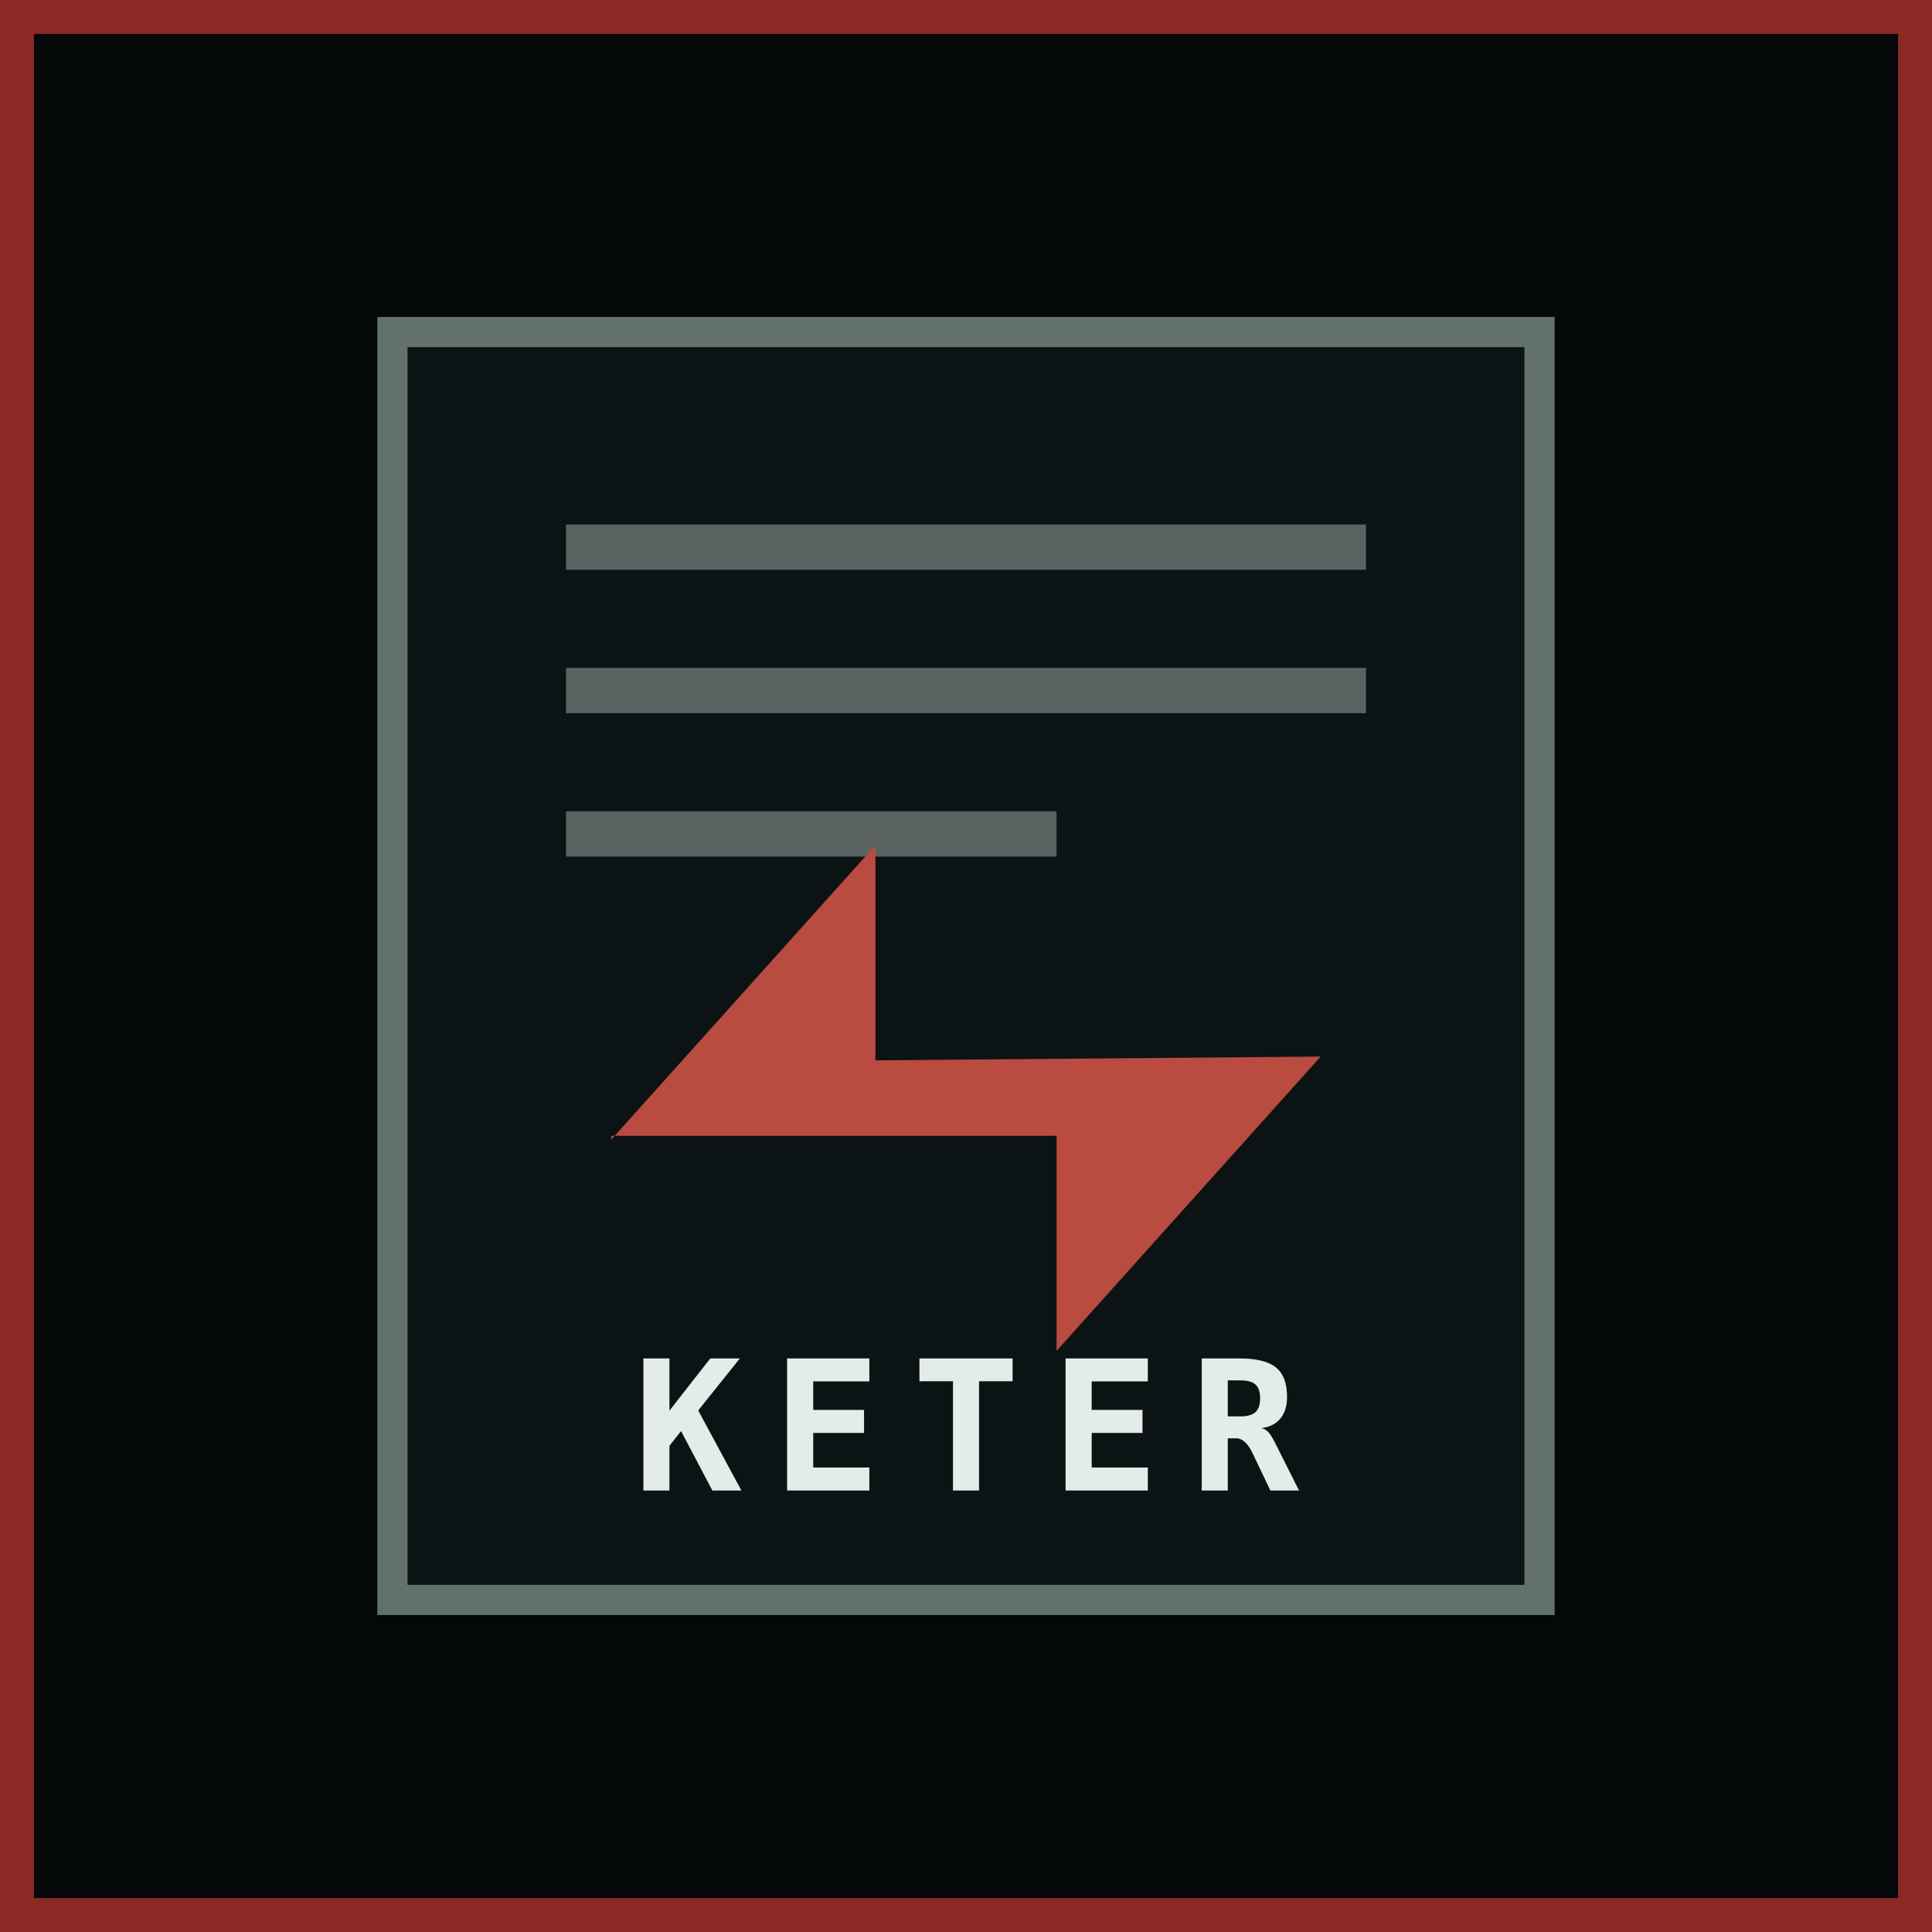
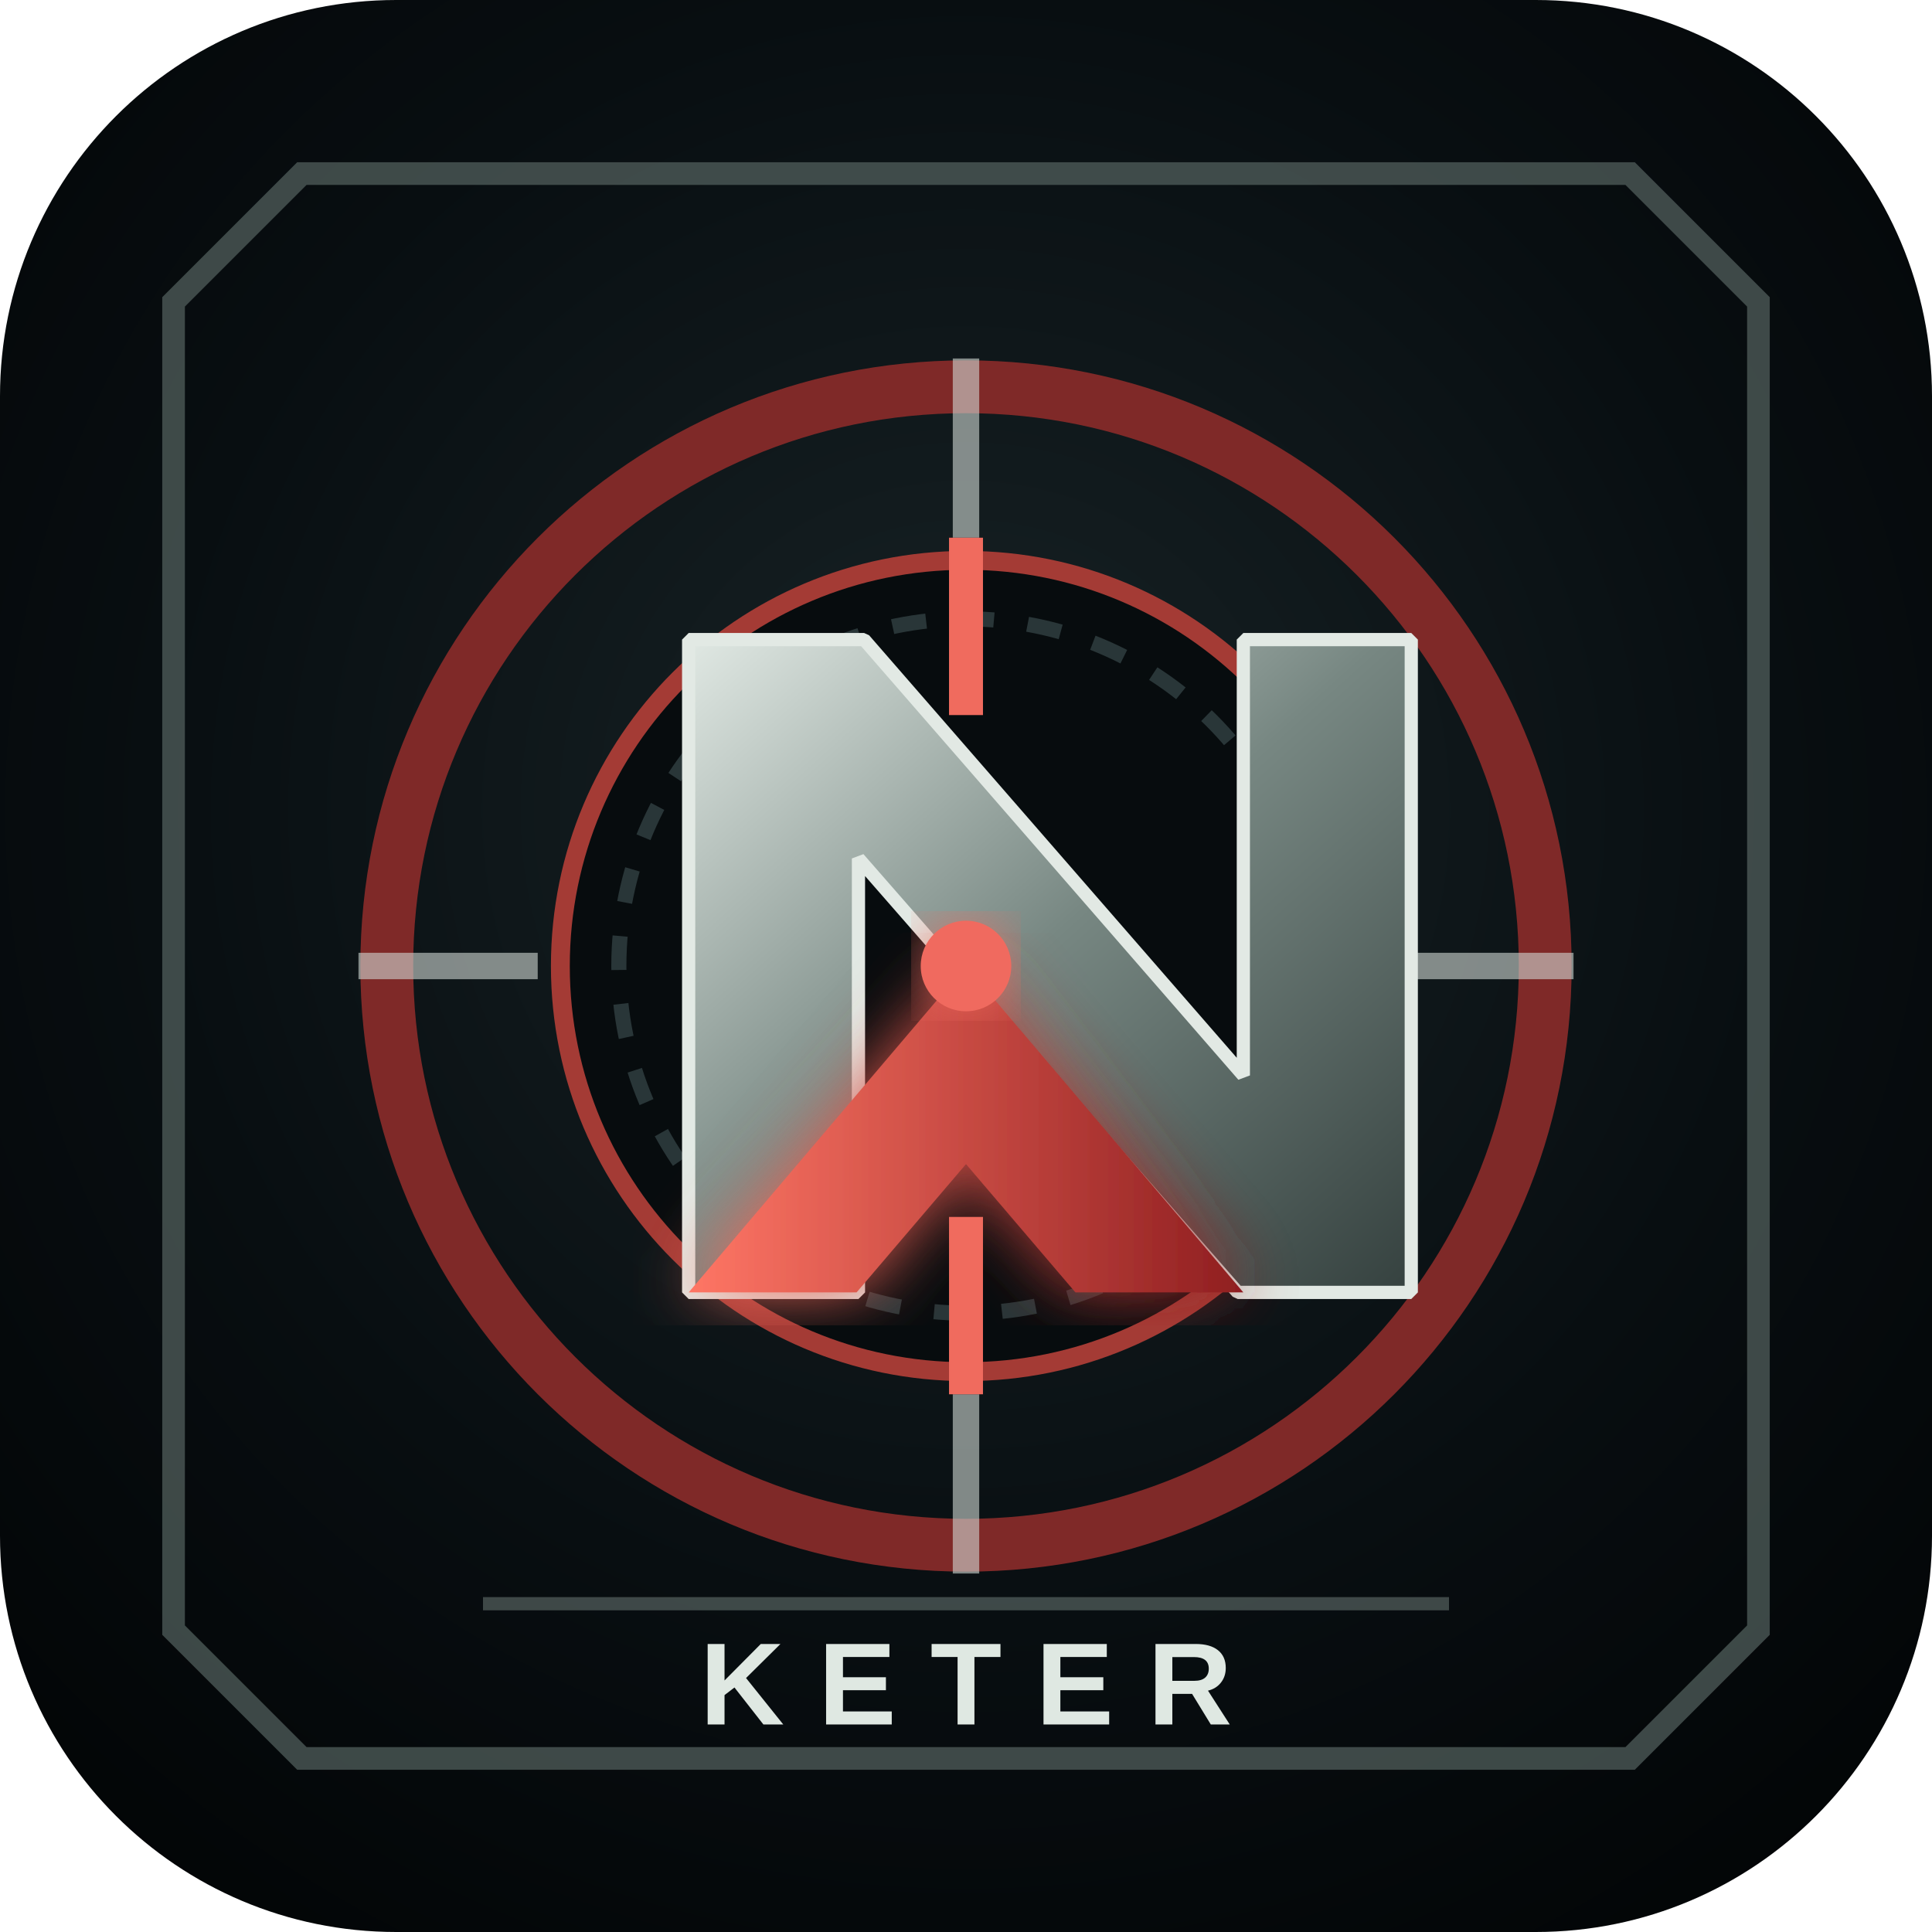
- <svg xmlns="http://www.w3.org/2000/svg" viewBox="0 0 512 512">
-   <rect width="512" height="512" fill="#050809" />
-   <path d="M0 0h512v512H0z" fill="none" stroke="#8b2924" stroke-width="18" />
-   <path d="M104 88h304v336H104z" fill="#0c1314" stroke="#63716d" stroke-width="8" />
-   <path d="M150 145h212M150 183h212M150 221h130" stroke="#b9c6c0" stroke-width="12" opacity=".45" />
-   <path d="M162 302l70-78 0 57 118-1-70 78v-57H162z" fill="#b94b40" />
-   <text x="256" y="395" fill="#e4ece7" font-family="monospace" font-size="48" font-weight="700" text-anchor="middle" letter-spacing="8">KETER</text>
+ <svg xmlns="http://www.w3.org/2000/svg" width="512" height="512" viewBox="0 0 1024 1024">
+   <defs>
+     <radialGradient id="bg" cx="50%" cy="42%" r="72%">
+       <stop stop-color="#182326" />
+       <stop offset=".58" stop-color="#080e11" />
+       <stop offset="1" stop-color="#020405" />
+     </radialGradient>
+     <linearGradient id="steel" x1="0" y1="0" x2="1" y2="1">
+       <stop stop-color="#e0e8e3" />
+       <stop offset=".48" stop-color="#778782" />
+       <stop offset="1" stop-color="#35413f" />
+     </linearGradient>
+     <linearGradient id="red">
+       <stop stop-color="#ff7665" />
+       <stop offset="1" stop-color="#8f1e20" />
+     </linearGradient>
+     <filter id="glow">
+       <feGaussianBlur stdDeviation="18" result="b" />
+       <feMerge>
+         <feMergeNode in="b" />
+         <feMergeNode in="SourceGraphic" />
+       </feMerge>
+     </filter>
+   </defs>
+   <rect width="1024" height="1024" rx="210" fill="url(#bg)" />
+   <path d="M160 92H864L932 160V864L864 932H160L92 864V160Z" fill="none" stroke="#53615e" stroke-width="12" opacity=".72" />
+   <circle cx="512" cy="512" r="307" fill="none" stroke="#7f2928" stroke-width="28" />
+   <path d="M512 190V285M512 739V834M190 512H285M739 512H834" stroke="#d0d9d3" stroke-width="14" opacity=".6" />
+   <circle cx="512" cy="512" r="215" fill="#070c0e" stroke="#a43b35" stroke-width="10" />
+   <circle cx="512" cy="512" r="184" fill="none" stroke="#293638" stroke-width="8" stroke-dasharray="18 18" />
+   <path d="M365 685V339H458L659 570V339H748V685H656L455 455V685Z" fill="url(#steel)" stroke="#e2e9e4" stroke-width="7" stroke-linejoin="bevel" />
+   <path d="M365 685L512 512L659 685H570L512 617L454 685Z" fill="url(#red)" filter="url(#glow)" />
+   <path d="M512 285V379M512 645V739" stroke="#f06b5e" stroke-width="18" />
+   <circle cx="512" cy="512" r="24" fill="#f06b5e" filter="url(#glow)" />
+   <path d="M256 850H768" stroke="#81908b" stroke-width="7" opacity=".45" />
+   <text x="512" y="914" fill="#dfe8e2" font-family="Arial,sans-serif" font-size="62" font-weight="800" letter-spacing="18" text-anchor="middle">KETER</text>
</svg>
